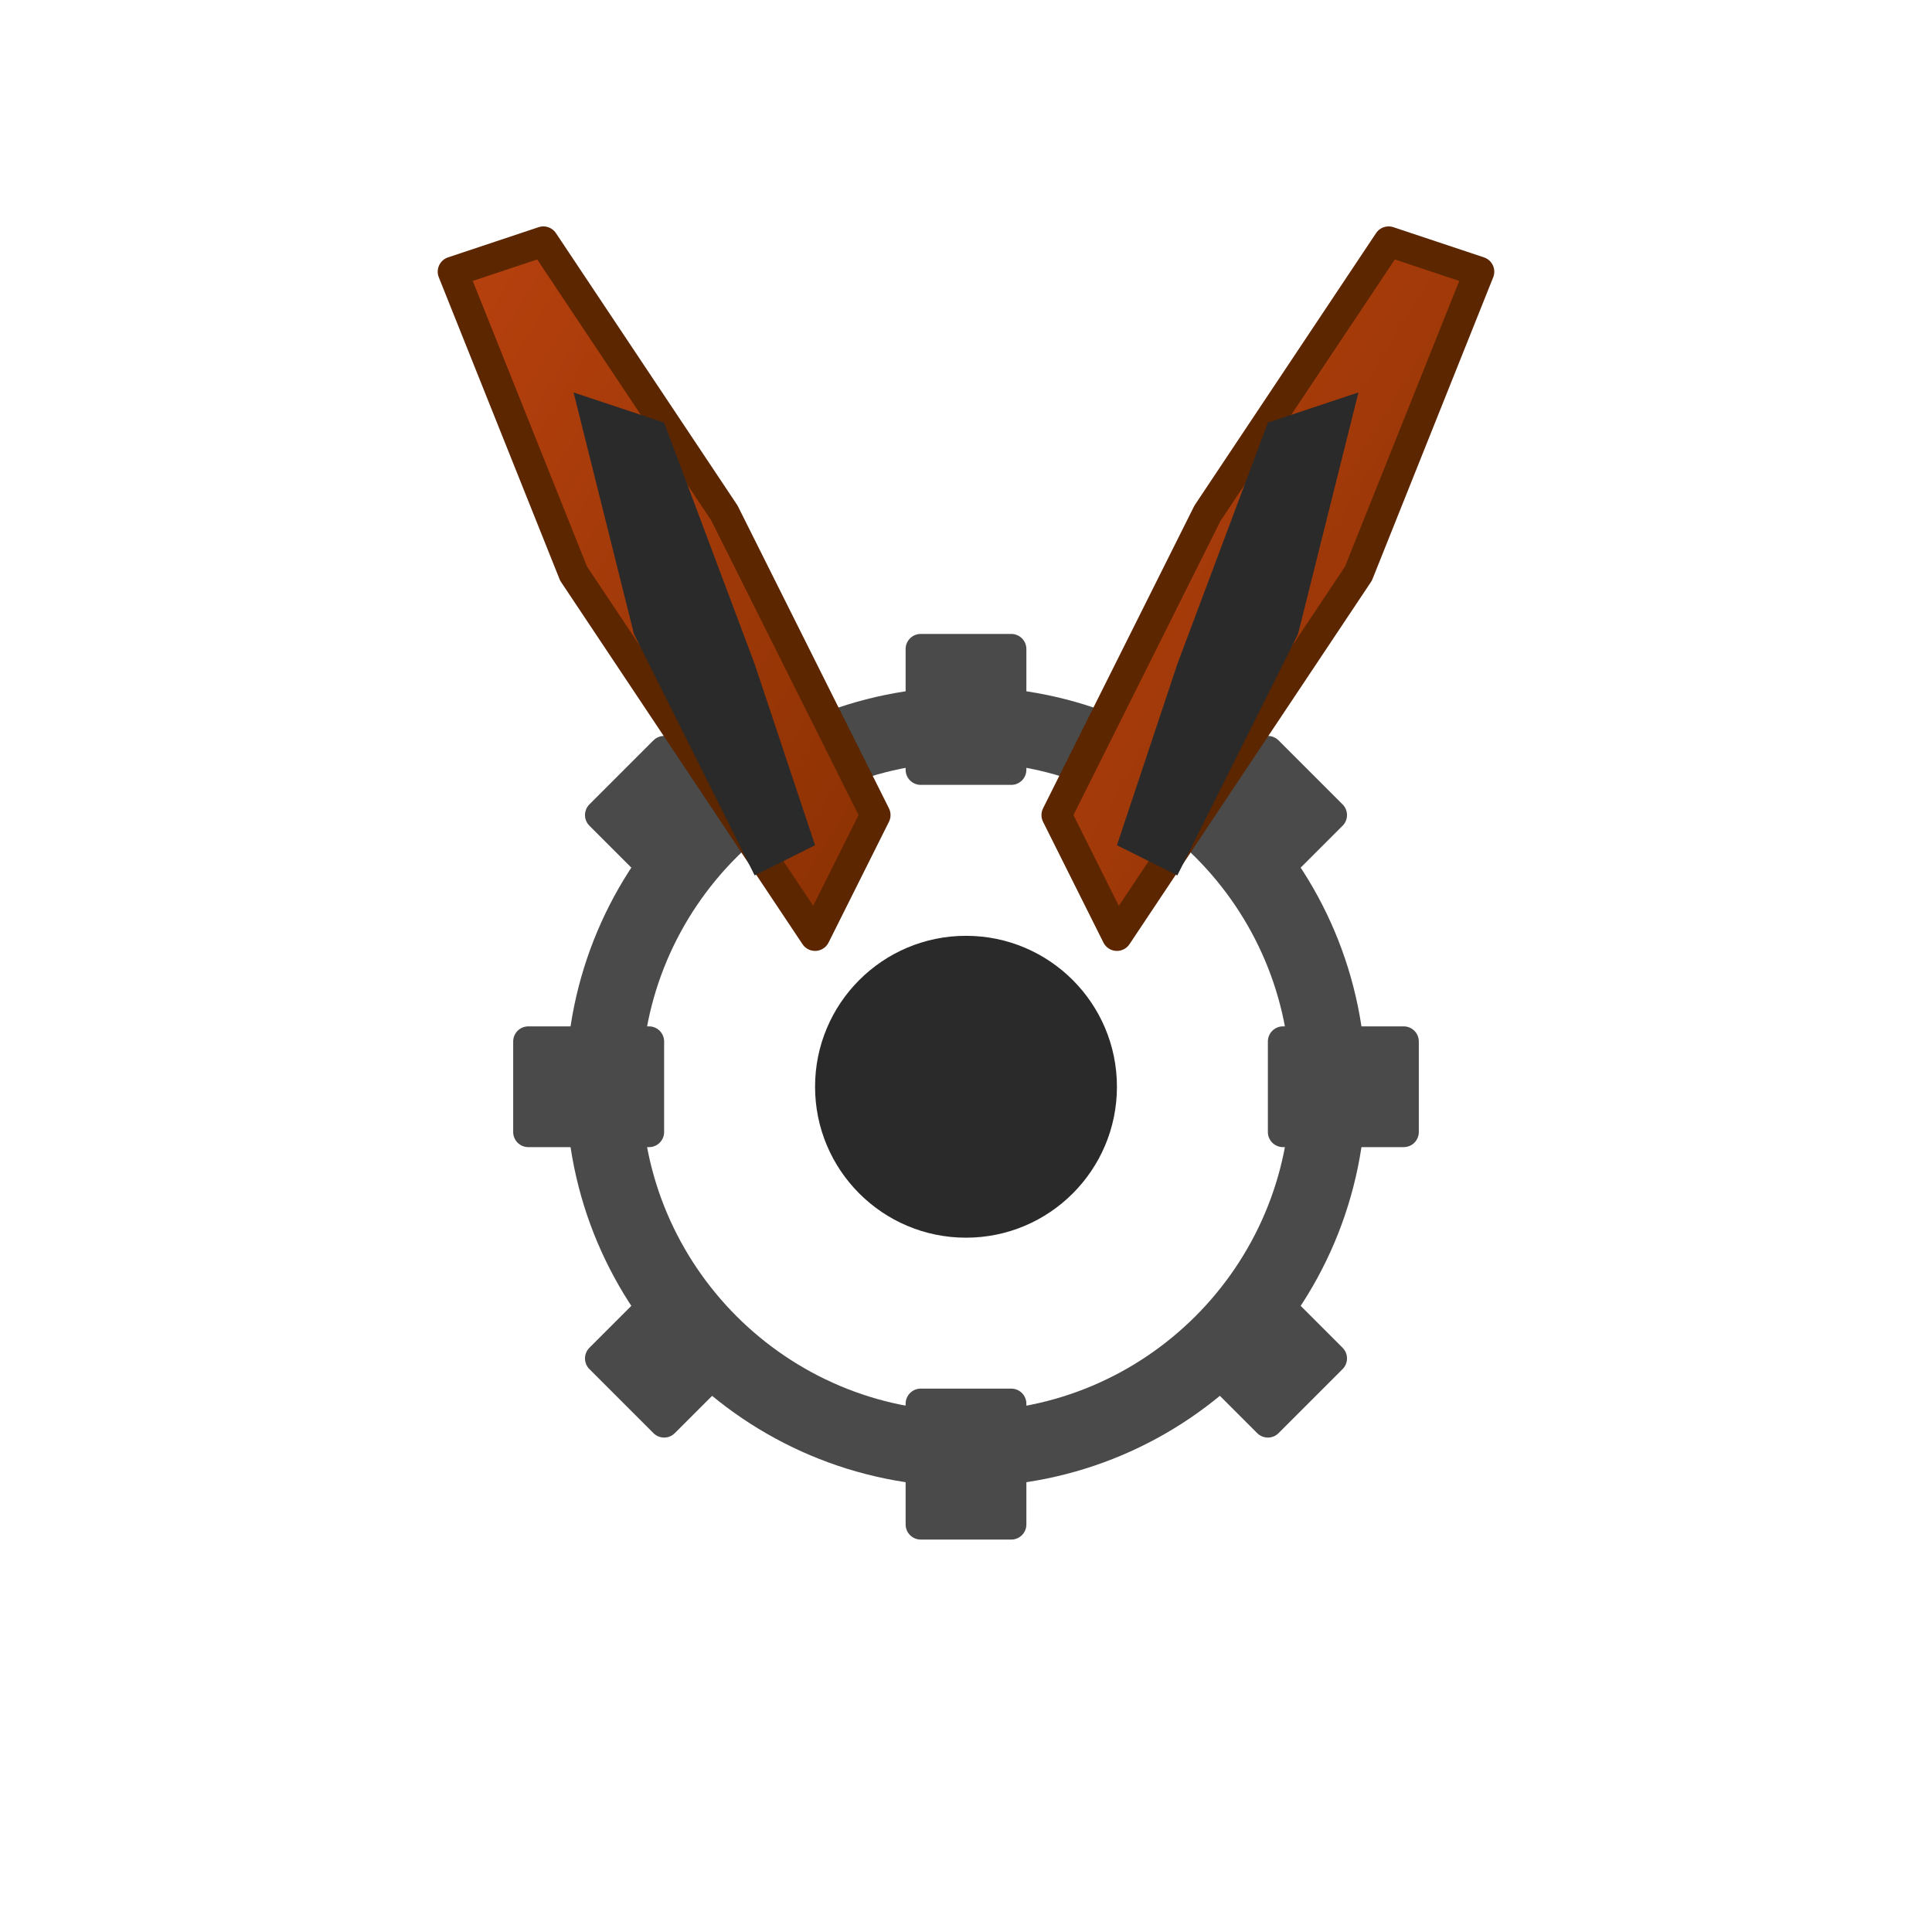
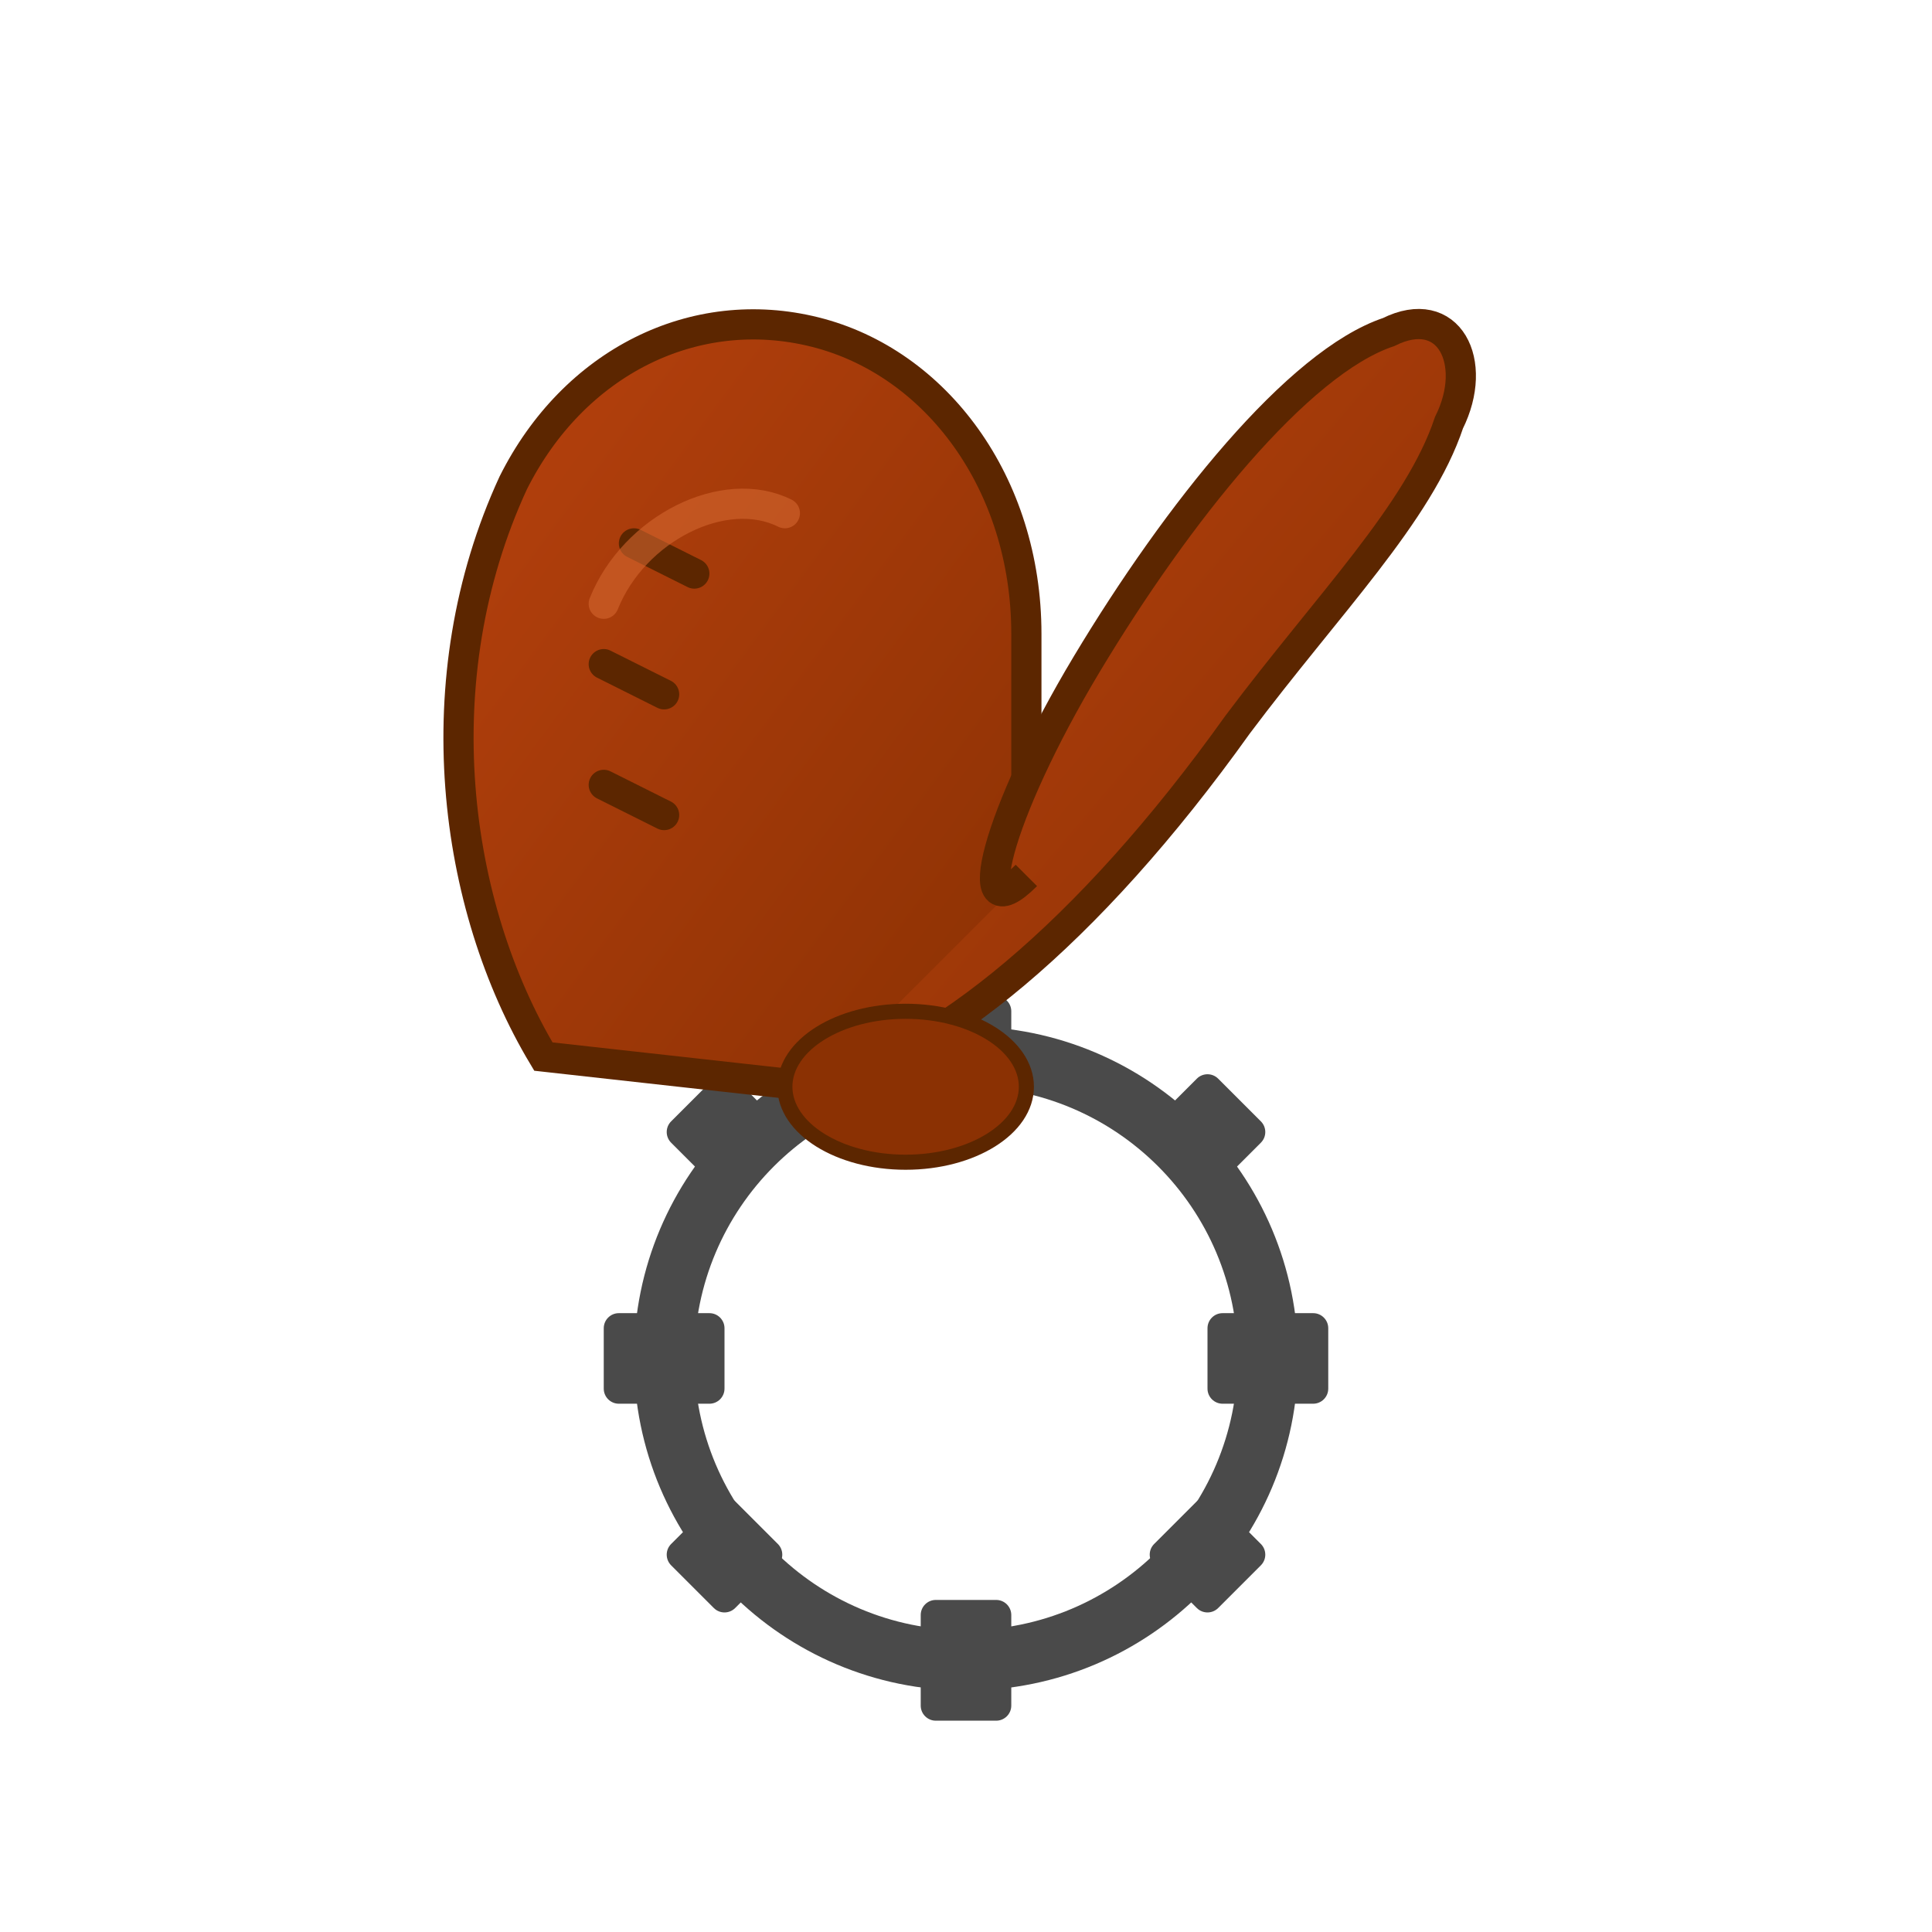
<svg xmlns="http://www.w3.org/2000/svg" viewBox="0 0 128 128">
  <defs>
    <linearGradient id="rustGrad" x1="0%" y1="0%" x2="100%" y2="100%">
      <stop offset="0%" style="stop-color:#B7410E" />
      <stop offset="100%" style="stop-color:#8B3103" />
    </linearGradient>
  </defs>
-   <circle cx="64" cy="72" r="24" fill="none" stroke="#4A4A4A" stroke-width="5" />
+   <circle cx="64" cy="90" r="20" fill="none" stroke="#4A4A4A" stroke-width="4" />
  <g fill="#4A4A4A">
-     <rect x="60" y="42" width="8" height="10" rx="1" />
-     <rect x="60" y="92" width="8" height="10" rx="1" />
-     <rect x="34" y="68" width="10" height="8" rx="1" />
-     <rect x="84" y="68" width="10" height="8" rx="1" />
-     <rect x="40" y="50" width="8" height="8" rx="1" transform="rotate(-45 44 54)" />
-     <rect x="80" y="50" width="8" height="8" rx="1" transform="rotate(45 84 54)" />
-     <rect x="40" y="86" width="8" height="8" rx="1" transform="rotate(45 44 90)" />
-     <rect x="80" y="86" width="8" height="8" rx="1" transform="rotate(-45 84 90)" />
+     <rect x="61" y="66" width="6" height="8" rx="1" />
+     <rect x="61" y="106" width="6" height="8" rx="1" />
+     <rect x="40" y="87" width="8" height="6" rx="1" />
+     <rect x="80" y="87" width="8" height="6" rx="1" />
+     <rect x="45" y="72" width="6" height="6" rx="1" transform="rotate(-45 48 75)" />
+     <rect x="77" y="72" width="6" height="6" rx="1" transform="rotate(45 80 75)" />
+     <rect x="45" y="100" width="6" height="6" rx="1" transform="rotate(45 48 103)" />
+     <rect x="77" y="100" width="6" height="6" rx="1" transform="rotate(-45 80 103)" />
  </g>
-   <circle cx="64" cy="72" r="10" fill="#2A2A2A" />
-   <path d="M54 62            L38 38            L30 18            L36 16            L48 34            L58 54            Z" fill="url(#rustGrad)" stroke="#5C2600" stroke-width="2" stroke-linejoin="round" />
-   <path d="M50 58            L42 42            L38 26            L44 28            L50 44            L54 56            Z" fill="#2A2A2A" />
-   <path d="M74 62            L90 38            L98 18            L92 16            L80 34            L70 54            Z" fill="url(#rustGrad)" stroke="#5C2600" stroke-width="2" stroke-linejoin="round" />
-   <path d="M78 58            L86 42            L90 26            L84 28            L78 44            L74 56            Z" fill="#2A2A2A" />
+   <path d="M36 70            C30 60, 28 45, 34 32            C38 24, 46 20, 54 22            C62 24, 68 32, 68 42            L68 58            C68 65, 62 70, 54 72            Z" fill="url(#rustGrad)" stroke="#5C2600" stroke-width="2" />
+   <path d="M54 72            C62 70, 72 62, 82 48            C88 40, 94 34, 96 28            C98 24, 96 20, 92 22            C86 24, 78 34, 72 44            C66 54, 64 62, 68 58" fill="url(#rustGrad)" stroke="#5C2600" stroke-width="2" />
+   <path d="M42 36 L46 38 M40 44 L44 46 M40 52 L44 54" stroke="#5C2600" stroke-width="2" stroke-linecap="round" />
+   <ellipse cx="60" cy="72" rx="8" ry="5" fill="#8B3103" stroke="#5C2600" stroke-width="1" />
+   <path d="M40 40 C42 35, 48 32, 52 34" stroke="#D4652F" stroke-width="2" stroke-linecap="round" fill="none" opacity="0.6" />
</svg>
